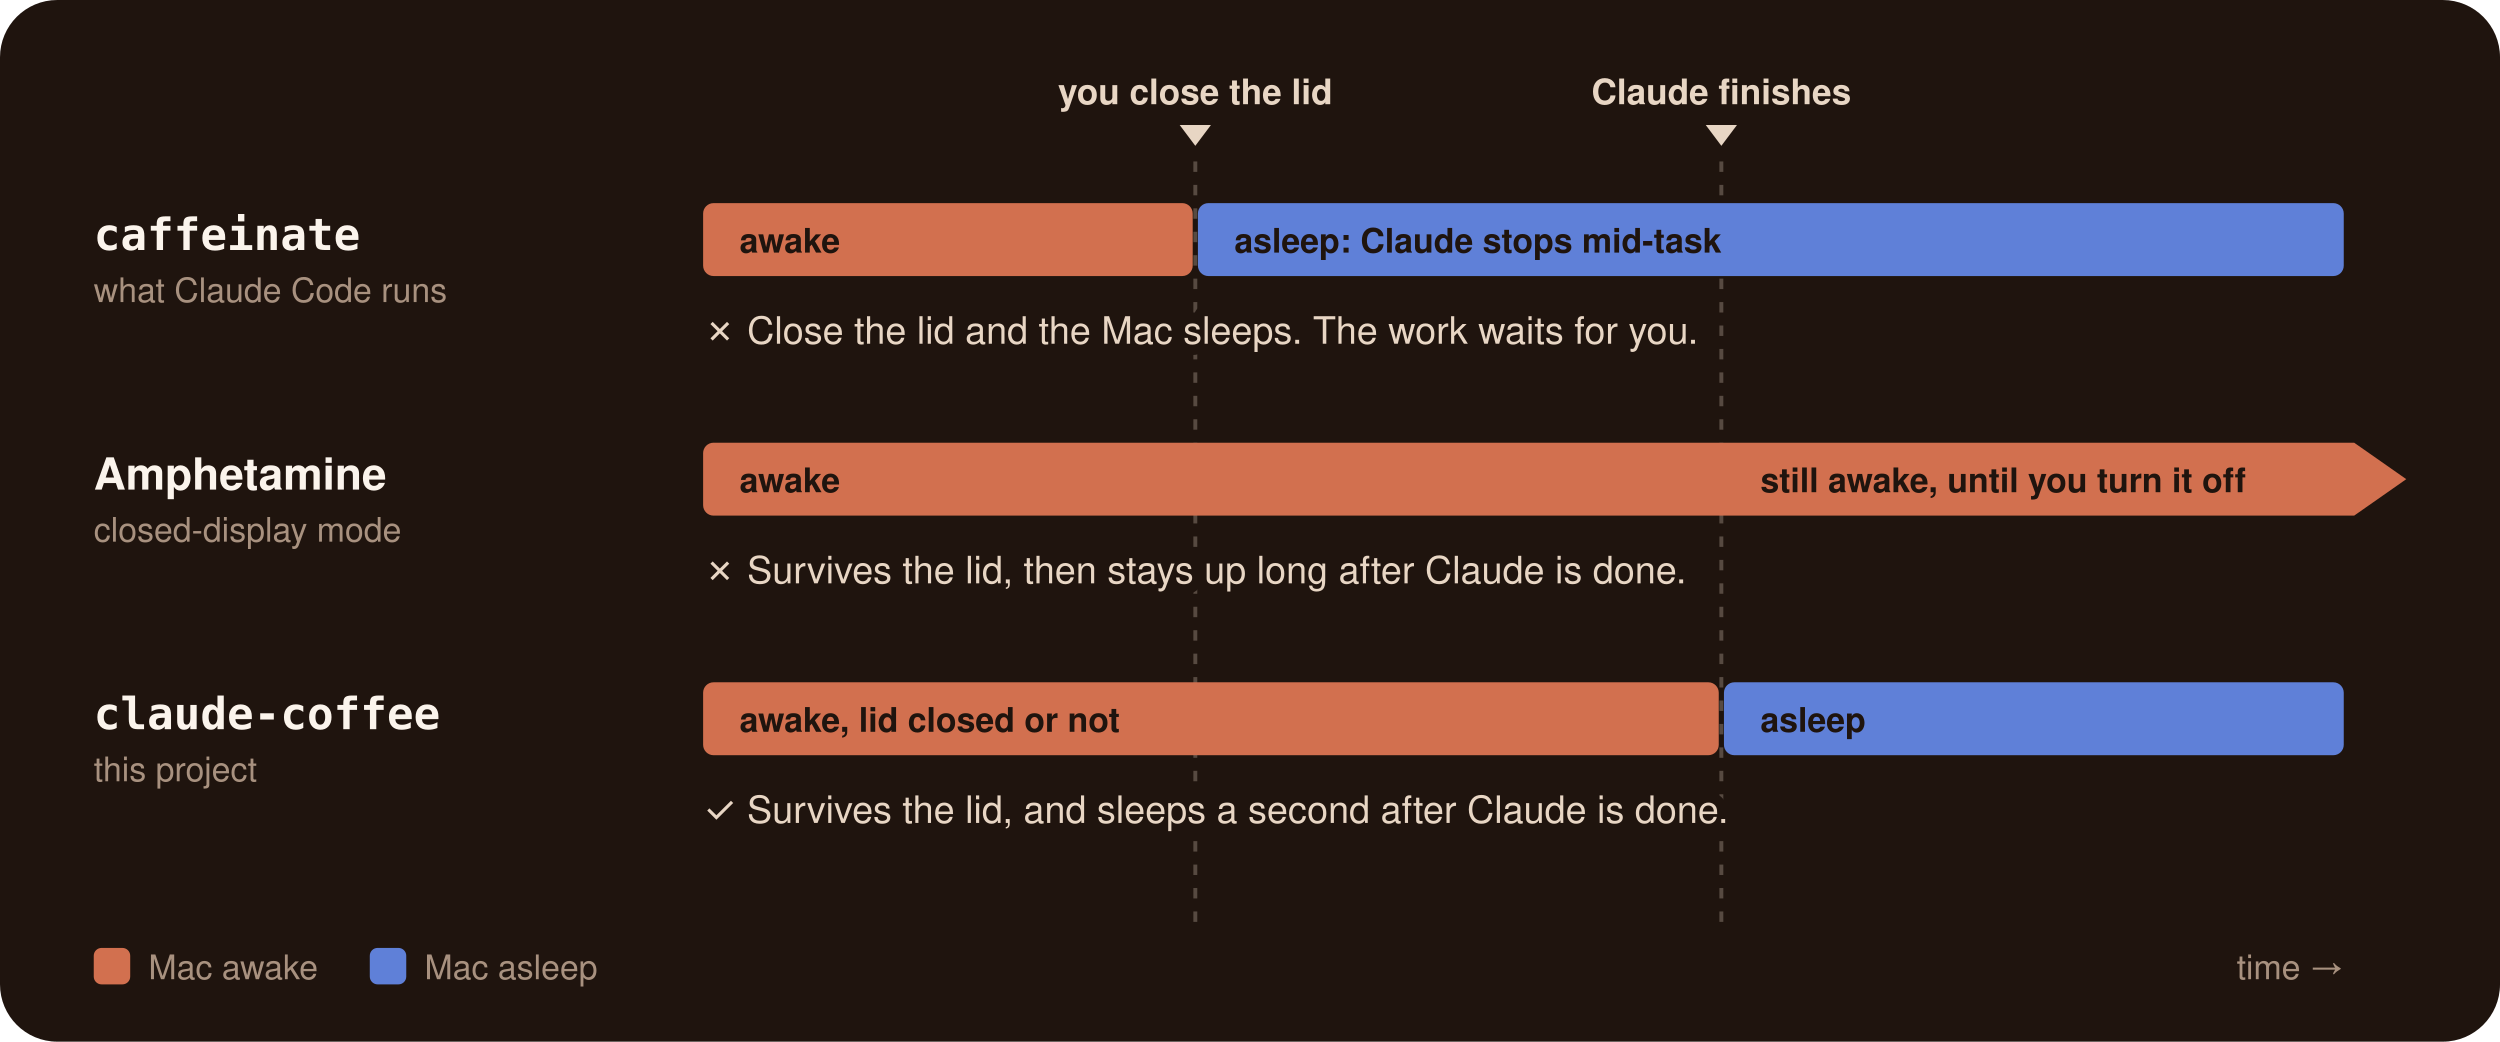
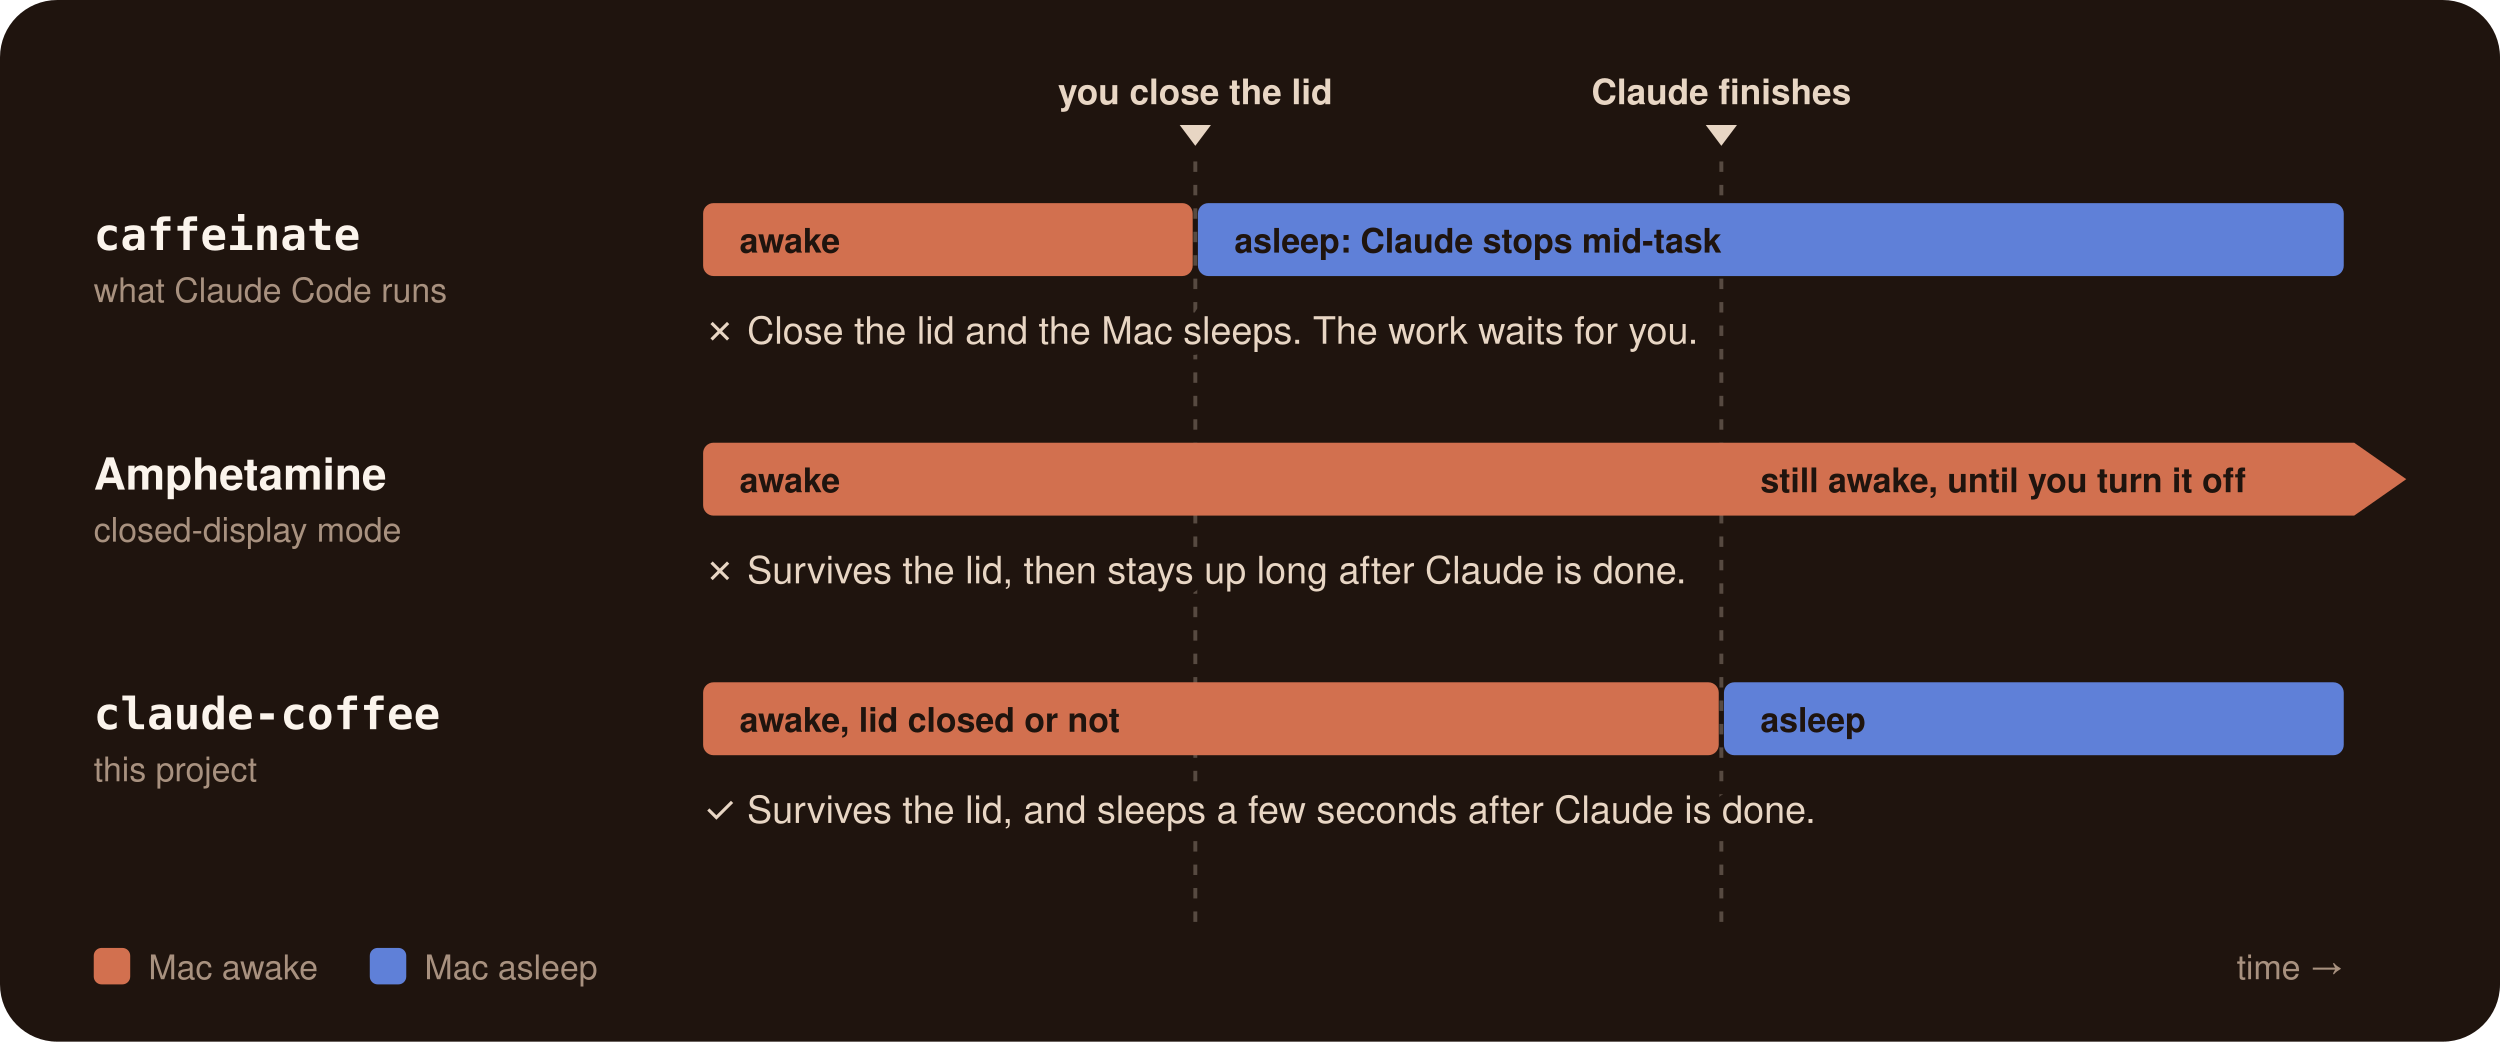
<svg xmlns="http://www.w3.org/2000/svg" viewBox="0 0 960 400" width="960" height="400" role="img" aria-labelledby="title desc">
  <style>
    .sans { font-family: -apple-system, BlinkMacSystemFont, "Segoe UI", Helvetica, Arial, sans-serif; }
    .mono { font-family: ui-monospace, SFMono-Regular, Menlo, Consolas, monospace; }
    .name { font-size: 17px; font-weight: 700; fill: #fbf4ec; }
    .sub  { font-size: 13px; fill: #a8917f; }
    .seg  { font-size: 13px; font-weight: 700; fill: #1f140e; }
    .note { font-size: 14.5px; fill: #e8d6c4; stroke: #1f140e; stroke-width: 8px; stroke-linejoin: round; paint-order: stroke; }
    .event { font-size: 13.5px; font-weight: 600; fill: #e8d6c4; }
  </style>
  <rect width="960" height="400" rx="22" fill="#1f140e" />
  <g class="sans event" text-anchor="middle">
    <text x="459" y="40">you close the lid</text>
    <text x="661" y="40">Claude finishes</text>
  </g>
  <path d="M453 48 L459 56 L465 48 Z M655 48 L661 56 L667 48 Z" fill="#e8d6c4" />
  <g stroke="#e8d6c4" stroke-opacity=".28" stroke-width="1.5" stroke-dasharray="4 5">
    <line x1="459" y1="62" x2="459" y2="356" />
    <line x1="661" y1="62" x2="661" y2="356" />
  </g>
  <g transform="translate(0 76)">
    <text x="36" y="20" class="mono name">caffeinate</text>
    <text x="36" y="40" class="sans sub">what Claude Code runs</text>
    <rect x="270" y="2" width="188" height="28" rx="4" fill="#d2704f" />
    <rect x="460" y="2" width="440" height="28" rx="4" fill="#5f80d8" />
    <text x="284" y="21" class="sans seg">awake</text>
    <text x="474" y="21" class="sans seg">asleep: Claude stops mid-task</text>
    <text x="270" y="56" class="sans note">✗  Close the lid and the Mac sleeps. The work waits for you.</text>
  </g>
  <g transform="translate(0 168)">
    <text x="36" y="20" class="sans name">Amphetamine</text>
    <text x="36" y="40" class="sans sub">closed-display mode</text>
    <path d="M274 2 H904 L924 16 L904 30 H274 A4 4 0 0 1 270 26 V6 A4 4 0 0 1 274 2 Z" fill="#d2704f" />
    <text x="284" y="21" class="sans seg">awake</text>
    <text x="676" y="21" class="sans seg">still awake, until you turn it off</text>
    <text x="270" y="56" class="sans note">✗  Survives the lid, then stays up long after Claude is done.</text>
  </g>
  <g transform="translate(0 260)">
    <text x="36" y="20" class="mono name">claude-coffee</text>
    <text x="36" y="40" class="sans sub">this project</text>
    <rect x="270" y="2" width="390" height="28" rx="4" fill="#d2704f" />
    <rect x="662" y="2" width="238" height="28" rx="4" fill="#5f80d8" />
    <text x="284" y="21" class="sans seg">awake, lid closed or not</text>
    <text x="676" y="21" class="sans seg">asleep</text>
-     <text x="270" y="56" class="sans note">✓  Survives the lid, and sleeps a second after Claude is done.</text>
+     <text x="270" y="56" class="sans note">✓  Survives the lid, and sleeps a few seconds after Claude is done.</text>
  </g>
  <g class="sans" font-size="13" fill="#a8917f">
    <rect x="36" y="364" width="14" height="14" rx="3" fill="#d2704f" />
    <text x="57" y="376">Mac awake</text>
    <rect x="142" y="364" width="14" height="14" rx="3" fill="#5f80d8" />
    <text x="163" y="376">Mac asleep</text>
    <text x="900" y="376" text-anchor="end">time →</text>
  </g>
</svg>
